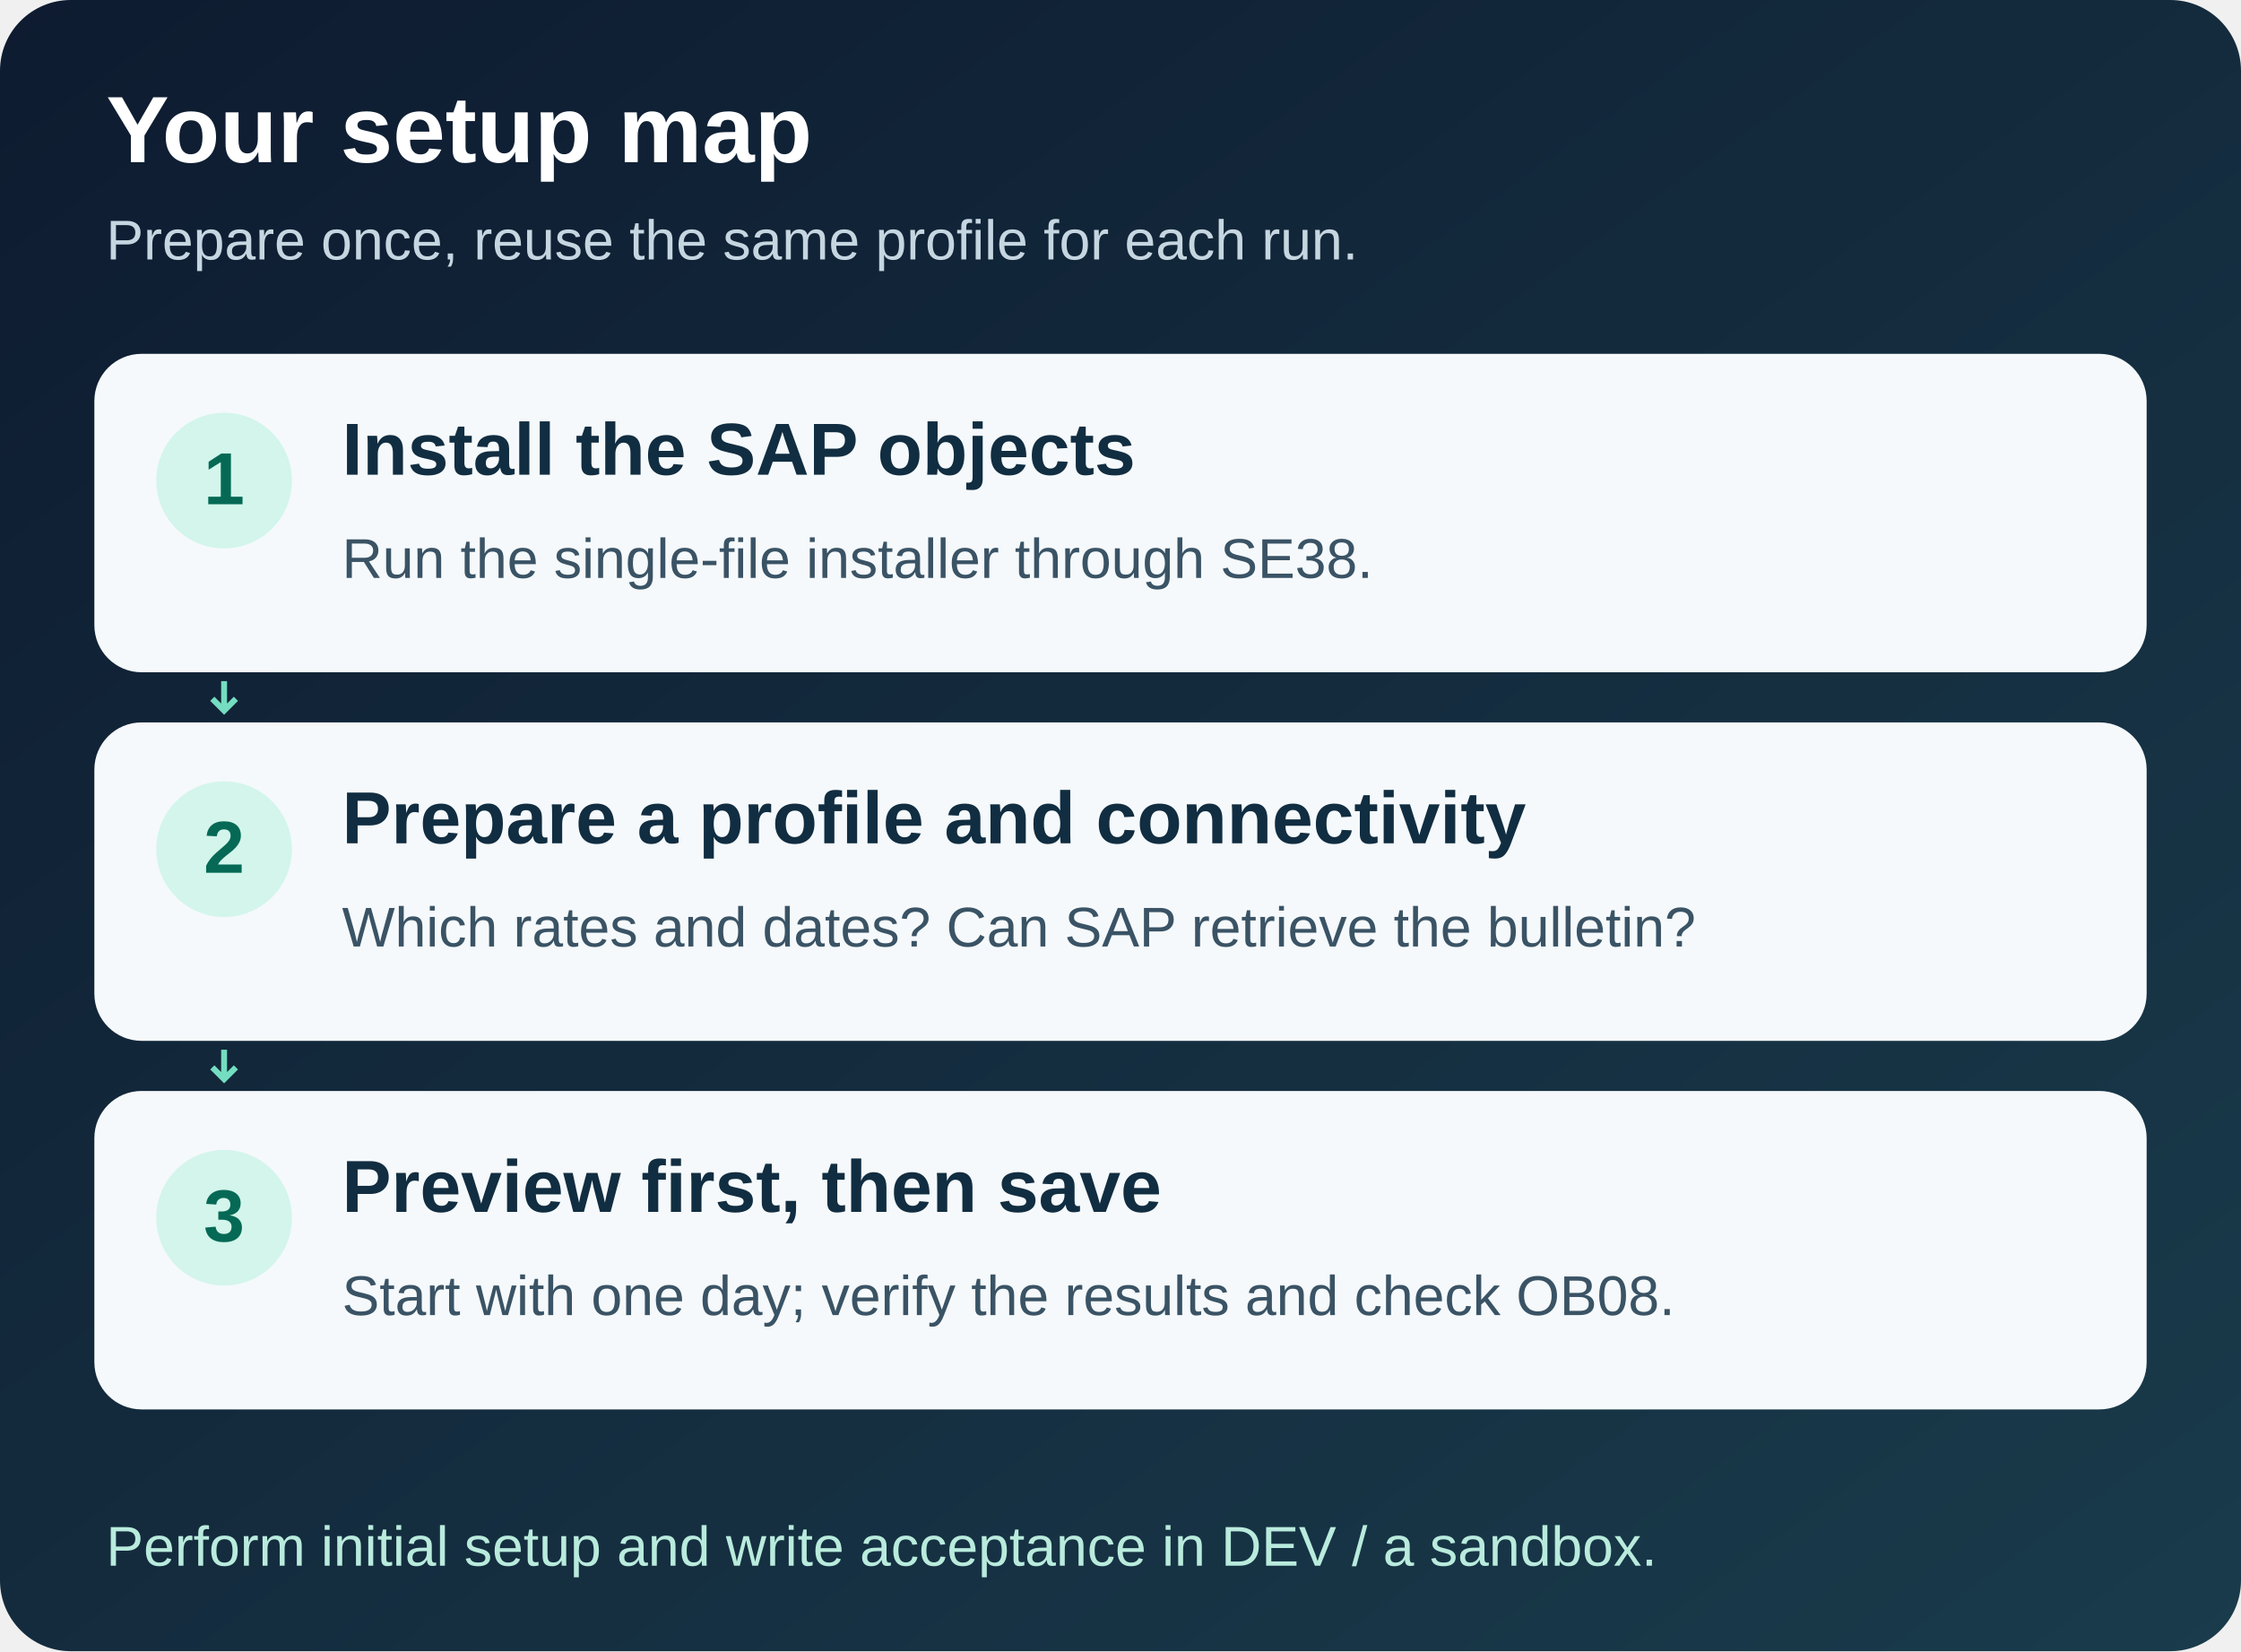
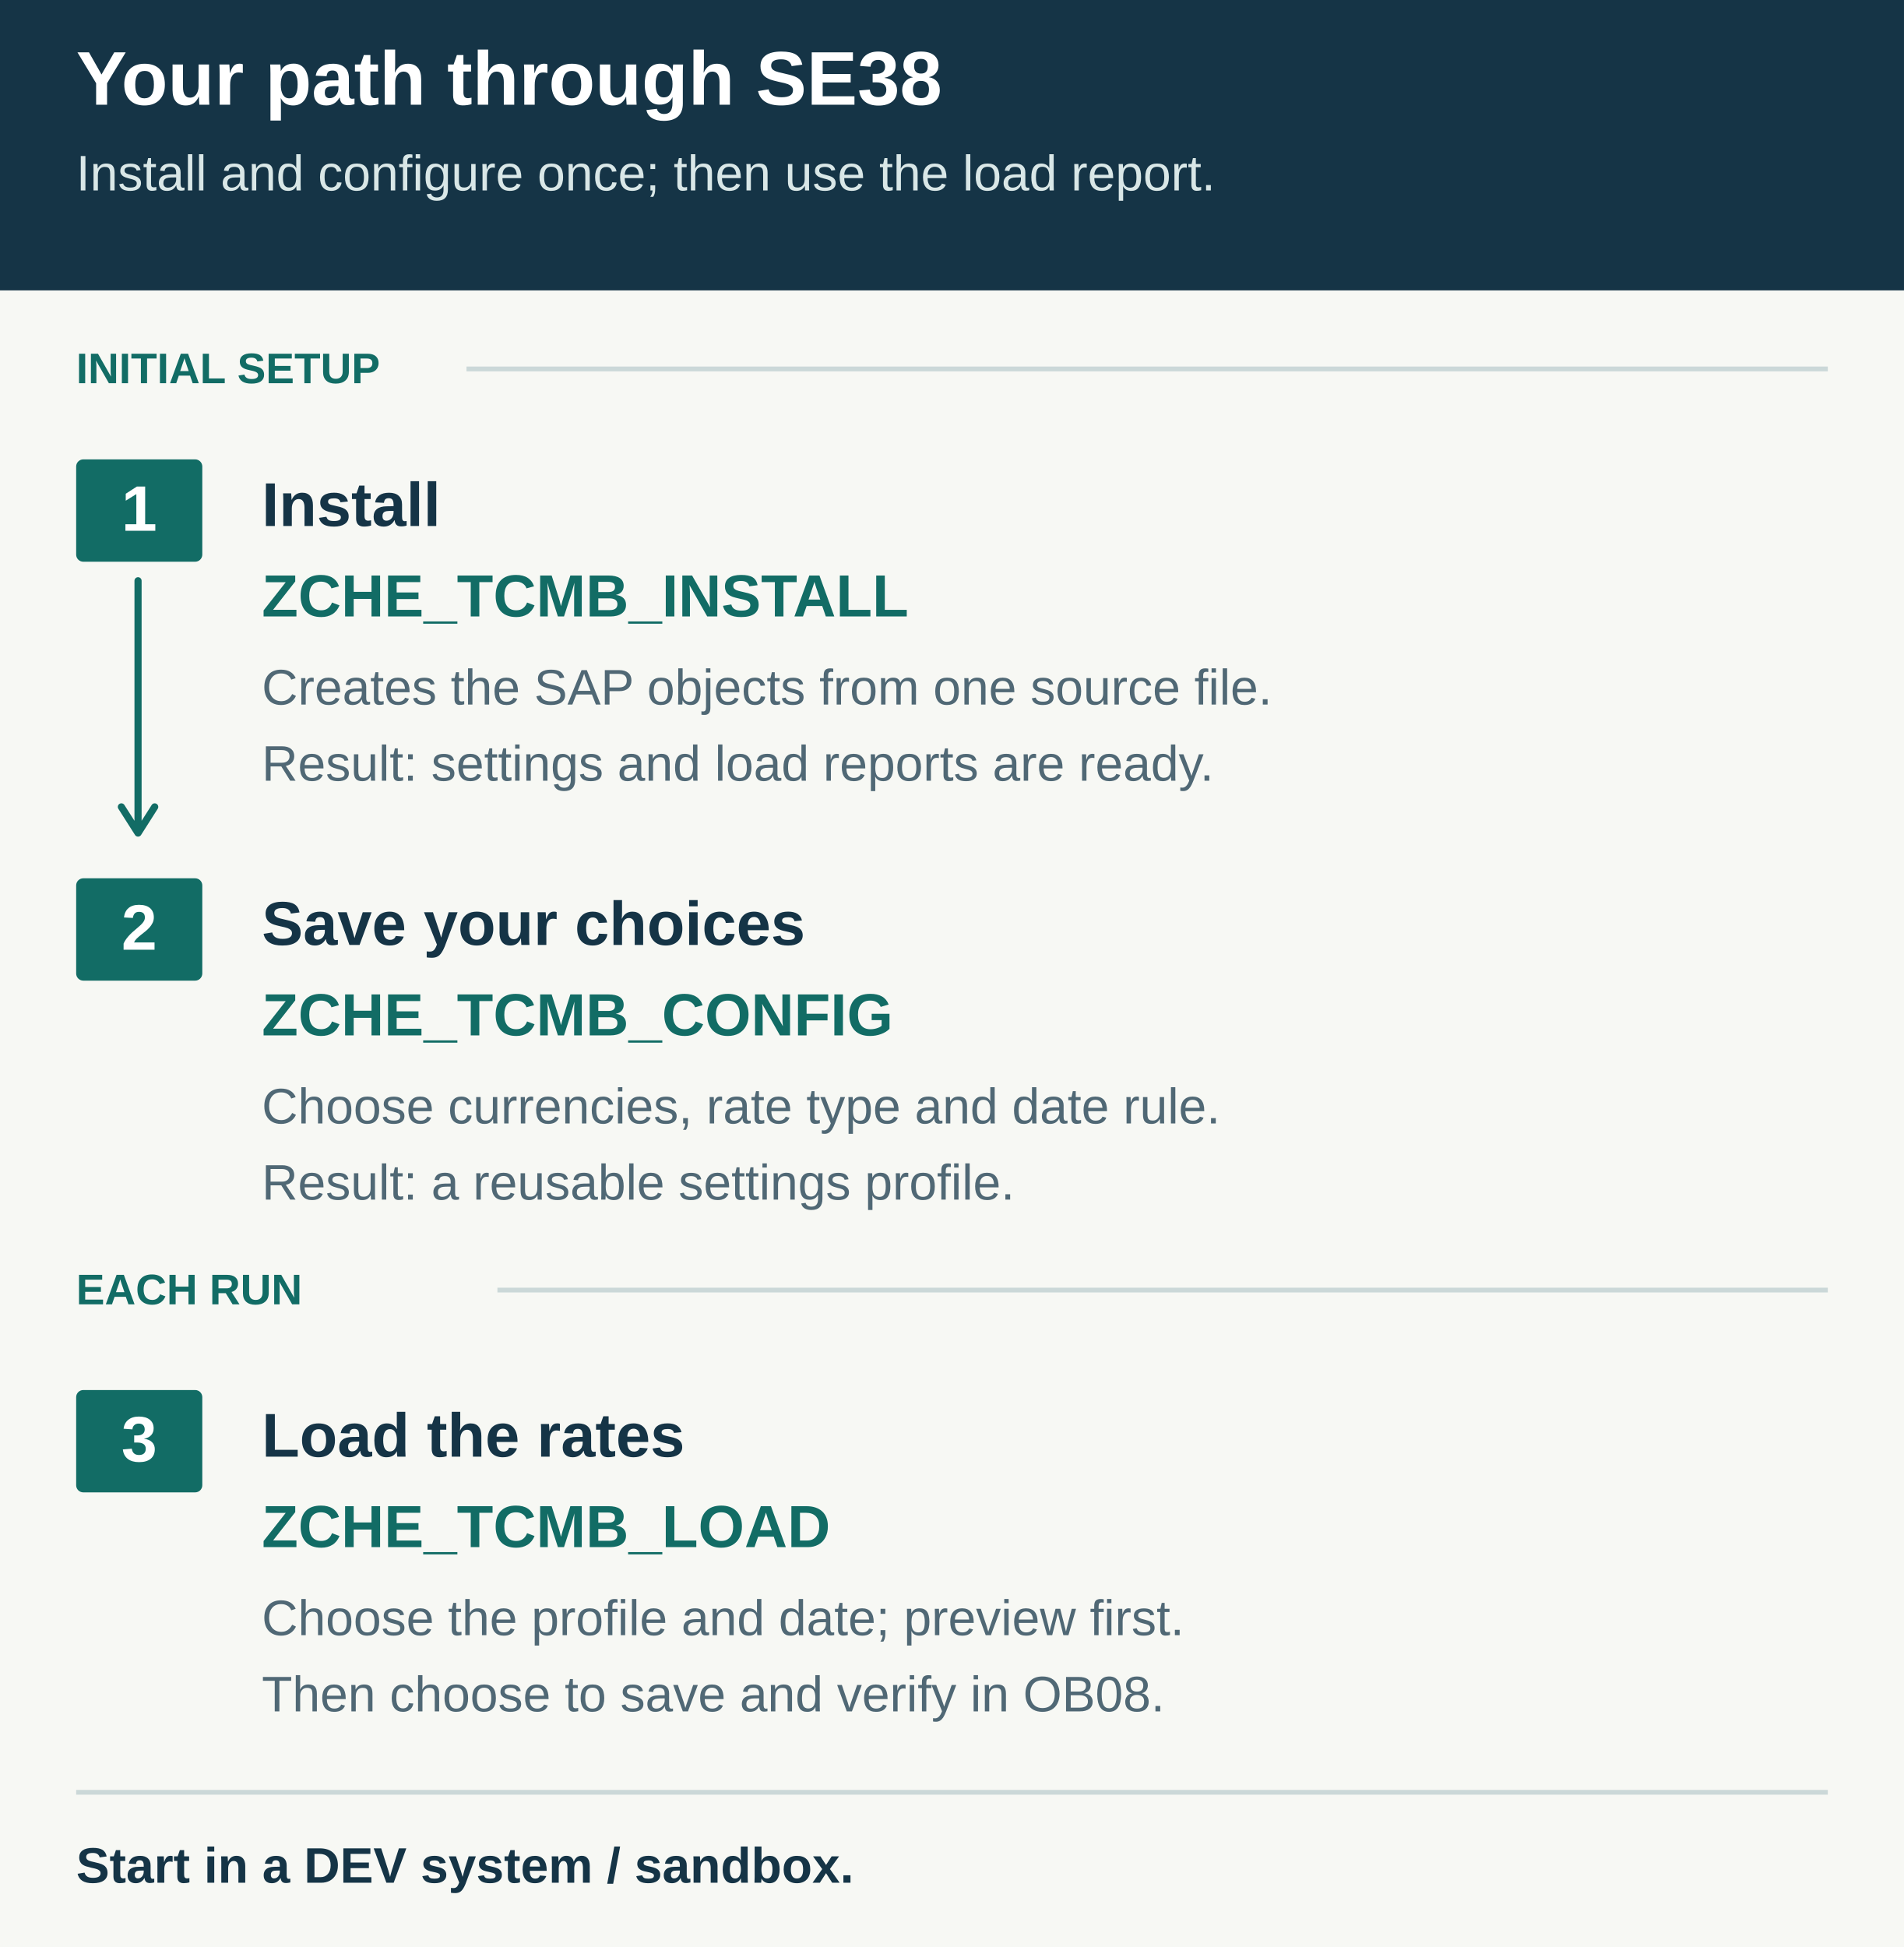
- <svg xmlns="http://www.w3.org/2000/svg" width="760" height="560" viewBox="0 0 760 560" role="img" aria-labelledby="title desc">
+ <svg xmlns="http://www.w3.org/2000/svg" width="800" height="818" viewBox="0 0 800 818" role="img" aria-labelledby="title desc">
  <defs>
-     <linearGradient id="bg" x2="1" y2="1">
-       <stop stop-color="#0e1b30" />
-       <stop offset="1" stop-color="#193b4b" />
-     </linearGradient>
+     <marker id="arrow" viewBox="0 0 10 10" refX="8" refY="5" markerWidth="7" markerHeight="7" orient="auto-start-reverse">
+       <path d="M0 1L8 5L0 9" fill="none" stroke="#126C65" stroke-width="1.6" stroke-linejoin="round" />
+     </marker>
  </defs>
-   <rect width="760" height="560" rx="24" fill="url(#bg)" />
-   <g font-family="Arial, sans-serif">
-     <text x="36" y="55" fill="#fff" font-weight="700" font-size="32">Your setup map</text>
-     <text x="36" y="88" fill="#c6d6e1" font-size="19">Prepare once, reuse the same profile for each run.</text>
-     <rect x="32" y="120" width="696" height="108" rx="16" fill="#f5f9fb" />
-     <circle cx="76" cy="163" r="23" fill="#d3f5eb" />
-     <text x="76" y="171" text-anchor="middle" fill="#056955" font-size="25" font-weight="700">1</text>
-     <text x="116" y="161" fill="#112d41" font-size="25" font-weight="700">Install the SAP objects</text>
-     <text x="116" y="196" fill="#3a5365" font-size="19">Run the single-file installer through SE38.</text>
-     <path d="M76 231v10m-4-4 4 4 4-4" stroke="#75ddc0" fill="none" stroke-width="2" />
-     <rect x="32" y="245" width="696" height="108" rx="16" fill="#f5f9fb" />
-     <circle cx="76" cy="288" r="23" fill="#d3f5eb" />
-     <text x="76" y="296" text-anchor="middle" fill="#056955" font-size="25" font-weight="700">2</text>
-     <text x="116" y="286" fill="#112d41" font-size="25" font-weight="700">Prepare a profile and connectivity</text>
-     <text x="116" y="321" fill="#3a5365" font-size="19">Which rates and dates? Can SAP retrieve the bulletin?</text>
-     <path d="M76 356v10m-4-4 4 4 4-4" stroke="#75ddc0" fill="none" stroke-width="2" />
-     <rect x="32" y="370" width="696" height="108" rx="16" fill="#f5f9fb" />
-     <circle cx="76" cy="413" r="23" fill="#d3f5eb" />
-     <text x="76" y="421" text-anchor="middle" fill="#056955" font-size="25" font-weight="700">3</text>
-     <text x="116" y="411" fill="#112d41" font-size="25" font-weight="700">Preview first, then save</text>
-     <text x="116" y="446" fill="#3a5365" font-size="19">Start with one day; verify the results and check OB08.</text>
-     <text x="36" y="531" fill="#b9ebdd" font-size="19">Perform initial setup and write acceptance in DEV / a sandbox.</text>
+   <rect x="0" y="0" width="800" height="818" rx="0" fill="#F7F8F4" stroke="none" />
+   <g font-family="Segoe UI, Arial, sans-serif">
+     <rect x="0" y="0" width="800" height="122" rx="0" fill="#153446" stroke="none" />
+     <text x="32" y="44" font-size="32" fill="#FFFFFF" font-weight="700">
+       <tspan x="32" dy="0">Your path through SE38</tspan>
+     </text>
+     <text x="32" y="80" font-size="21" fill="#D9E7E7" font-weight="400">
+       <tspan x="32" dy="0">Install and configure once; then use the load report.</tspan>
+     </text>
+     <text x="32" y="161" font-size="18" fill="#126C65" font-weight="700">
+       <tspan x="32" dy="0">INITIAL SETUP</tspan>
+     </text>
+     <path d="M196 155H768" stroke="#CBD8D8" stroke-width="2" />
+     <rect x="32" y="193" width="53" height="43" rx="3" fill="#126C65" stroke="none" />
+     <text x="58.5" y="223" font-size="27" fill="#FFFFFF" font-weight="700" text-anchor="middle">
+       <tspan x="58.5" dy="0">1</tspan>
+     </text>
+     <text x="110" y="221" font-size="26" fill="#153446" font-weight="700">
+       <tspan x="110" dy="0">Install</tspan>
+     </text>
+     <text x="110" y="259" font-size="25" fill="#126C65" font-weight="600">
+       <tspan x="110" dy="0">ZCHE_TCMB_INSTALL</tspan>
+     </text>
+     <text x="110" y="296" font-size="21" fill="#506875" font-weight="400">
+       <tspan x="110" dy="0">Creates the SAP objects from one source file.</tspan>
+     </text>
+     <text x="110" y="328" font-size="21" fill="#506875" font-weight="400">
+       <tspan x="110" dy="0">Result: settings and load reports are ready.</tspan>
+     </text>
+     <path d="M58 244L58 350m7 -11L58 350l-7 -11" fill="none" stroke="#126C65" stroke-width="3" stroke-linecap="round" stroke-linejoin="round" />
+     <rect x="32" y="369" width="53" height="43" rx="3" fill="#126C65" stroke="none" />
+     <text x="58.5" y="399" font-size="27" fill="#FFFFFF" font-weight="700" text-anchor="middle">
+       <tspan x="58.5" dy="0">2</tspan>
+     </text>
+     <text x="110" y="397" font-size="26" fill="#153446" font-weight="700">
+       <tspan x="110" dy="0">Save your choices</tspan>
+     </text>
+     <text x="110" y="435" font-size="25" fill="#126C65" font-weight="600">
+       <tspan x="110" dy="0">ZCHE_TCMB_CONFIG</tspan>
+     </text>
+     <text x="110" y="472" font-size="21" fill="#506875" font-weight="400">
+       <tspan x="110" dy="0">Choose currencies, rate type and date rule.</tspan>
+     </text>
+     <text x="110" y="504" font-size="21" fill="#506875" font-weight="400">
+       <tspan x="110" dy="0">Result: a reusable settings profile.</tspan>
+     </text>
+     <text x="32" y="548" font-size="18" fill="#126C65" font-weight="700">
+       <tspan x="32" dy="0">EACH RUN</tspan>
+     </text>
+     <path d="M209 542H768" stroke="#CBD8D8" stroke-width="2" />
+     <rect x="32" y="584" width="53" height="43" rx="3" fill="#126C65" stroke="none" />
+     <text x="58.5" y="614" font-size="27" fill="#FFFFFF" font-weight="700" text-anchor="middle">
+       <tspan x="58.5" dy="0">3</tspan>
+     </text>
+     <text x="110" y="612" font-size="26" fill="#153446" font-weight="700">
+       <tspan x="110" dy="0">Load the rates</tspan>
+     </text>
+     <text x="110" y="650" font-size="25" fill="#126C65" font-weight="600">
+       <tspan x="110" dy="0">ZCHE_TCMB_LOAD</tspan>
+     </text>
+     <text x="110" y="687" font-size="21" fill="#506875" font-weight="400">
+       <tspan x="110" dy="0">Choose the profile and date; preview first.</tspan>
+     </text>
+     <text x="110" y="719" font-size="21" fill="#506875" font-weight="400">
+       <tspan x="110" dy="0">Then choose to save and verify in OB08.</tspan>
+     </text>
+     <path d="M32 753H768" stroke="#CBD8D8" stroke-width="2" />
+     <text x="32" y="791" font-size="21" fill="#153446" font-weight="600">
+       <tspan x="32" dy="0">Start in a DEV system / sandbox.</tspan>
+     </text>
  </g>
</svg>
